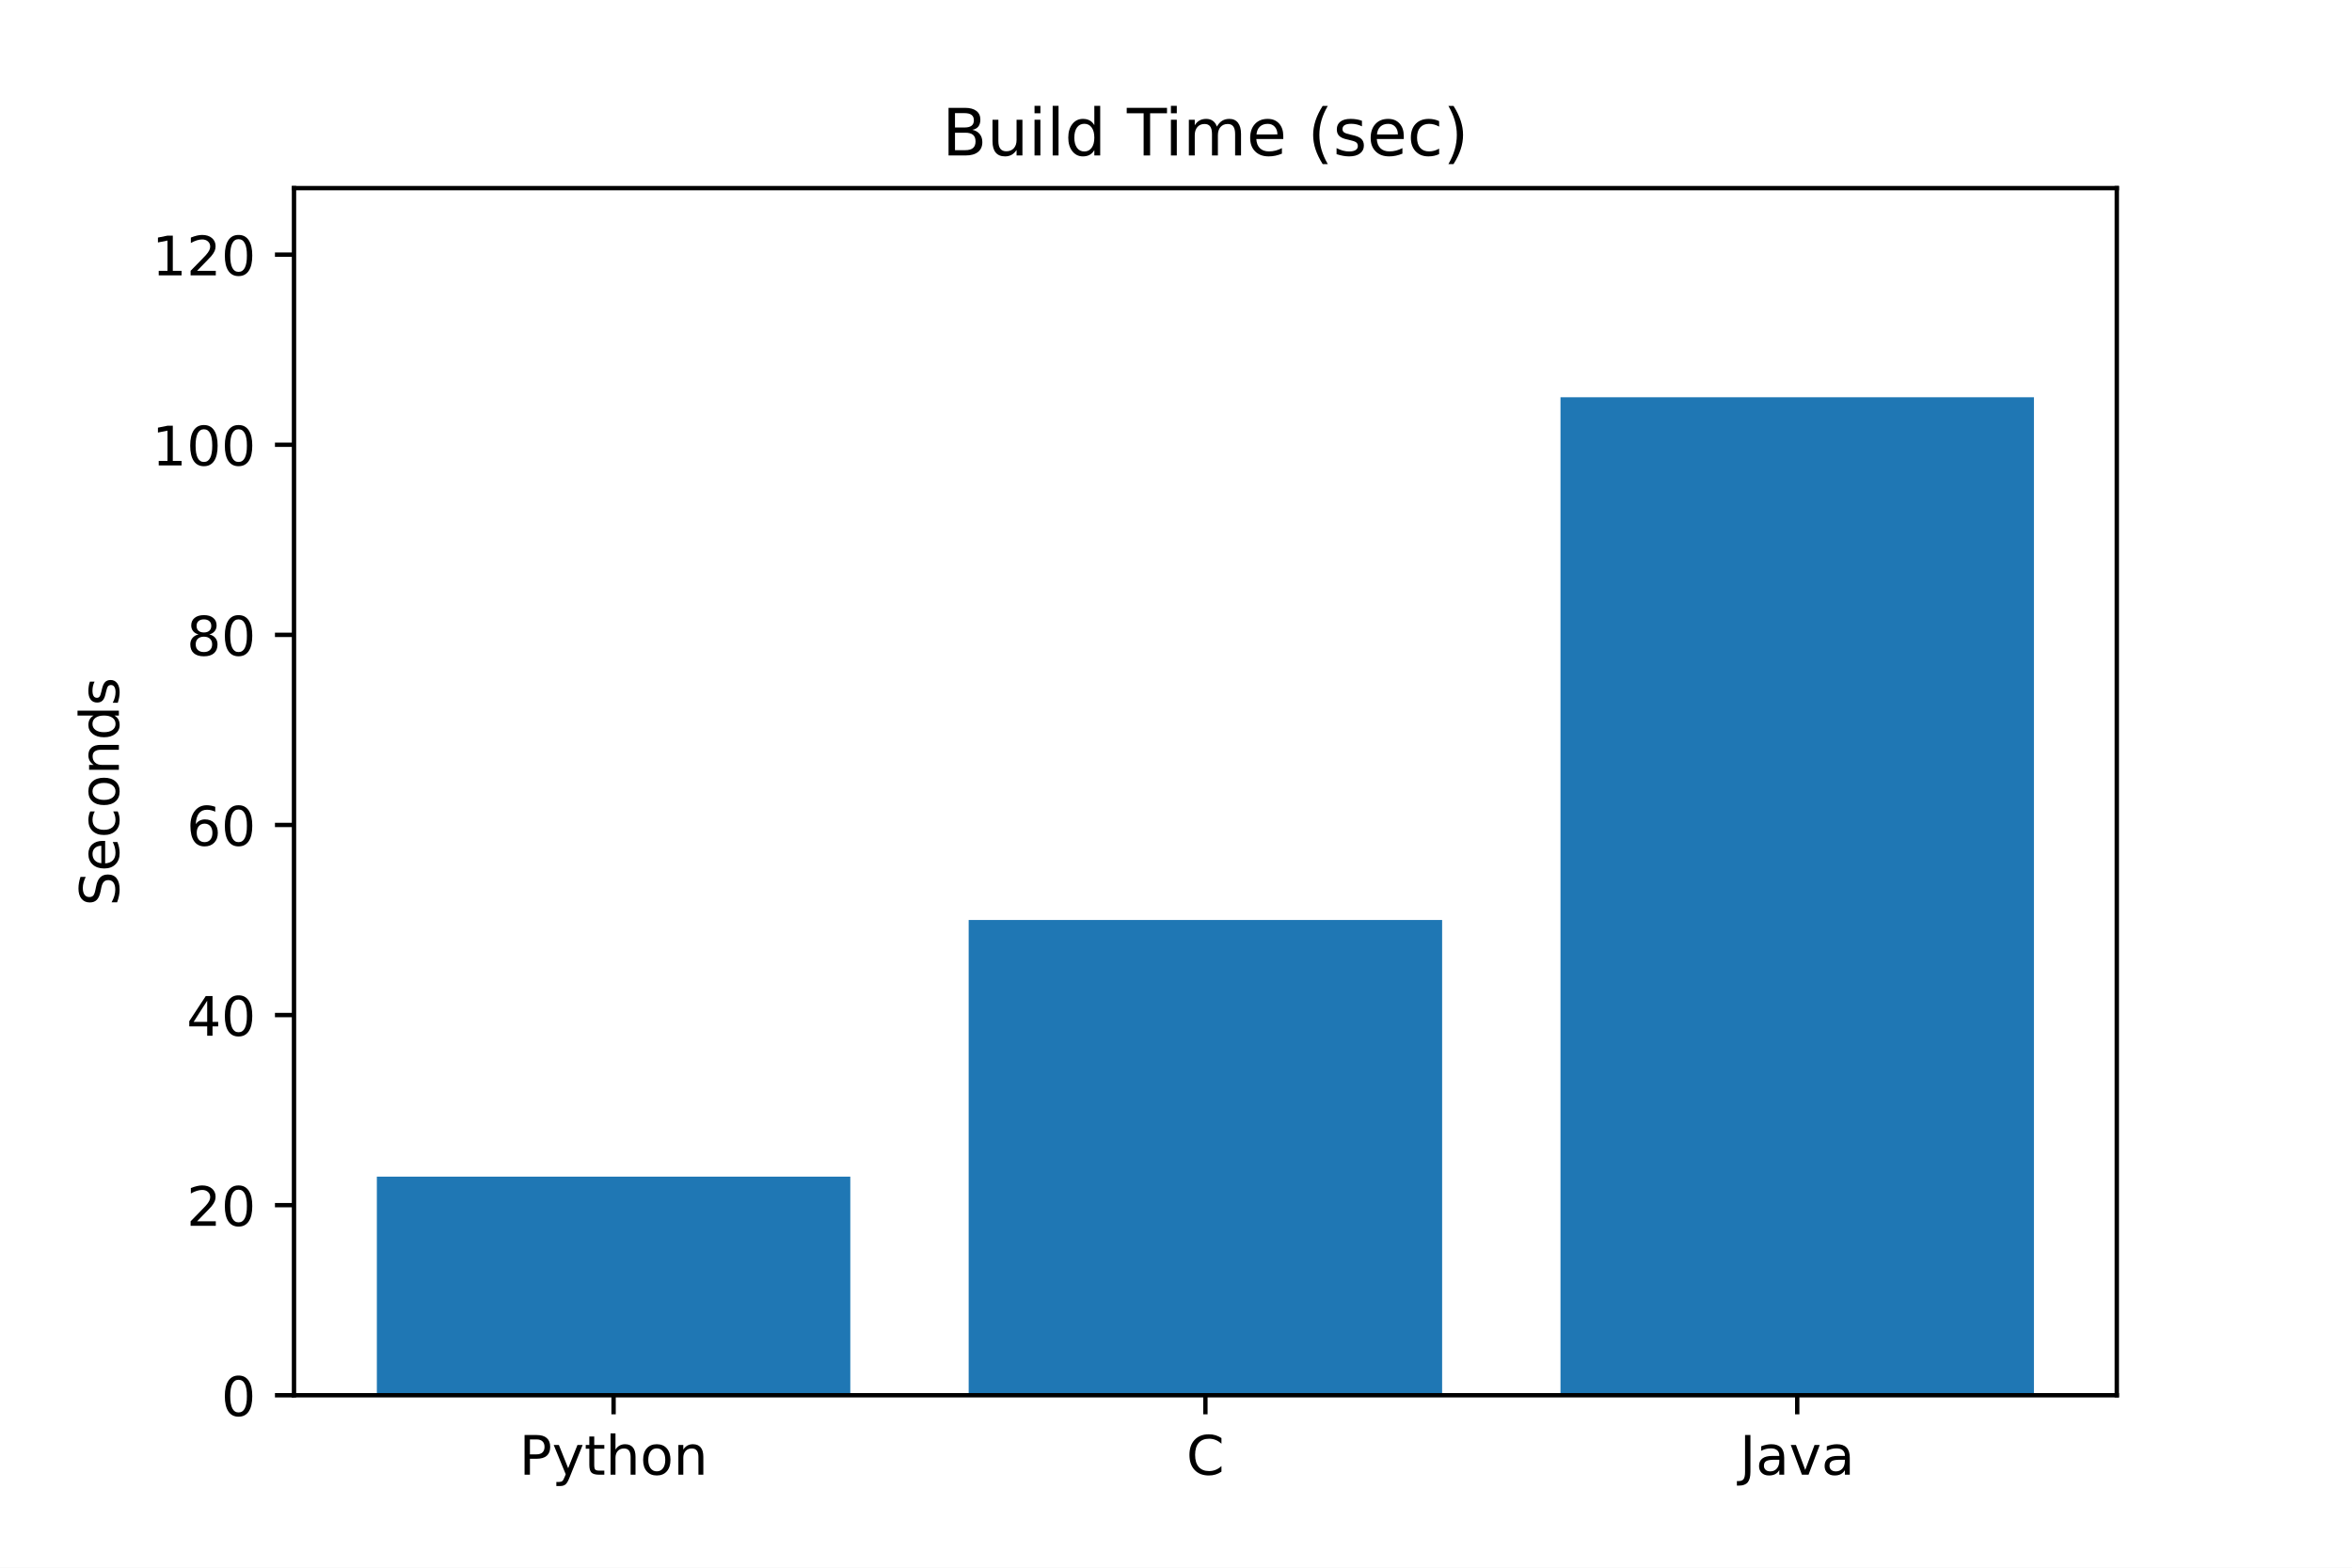
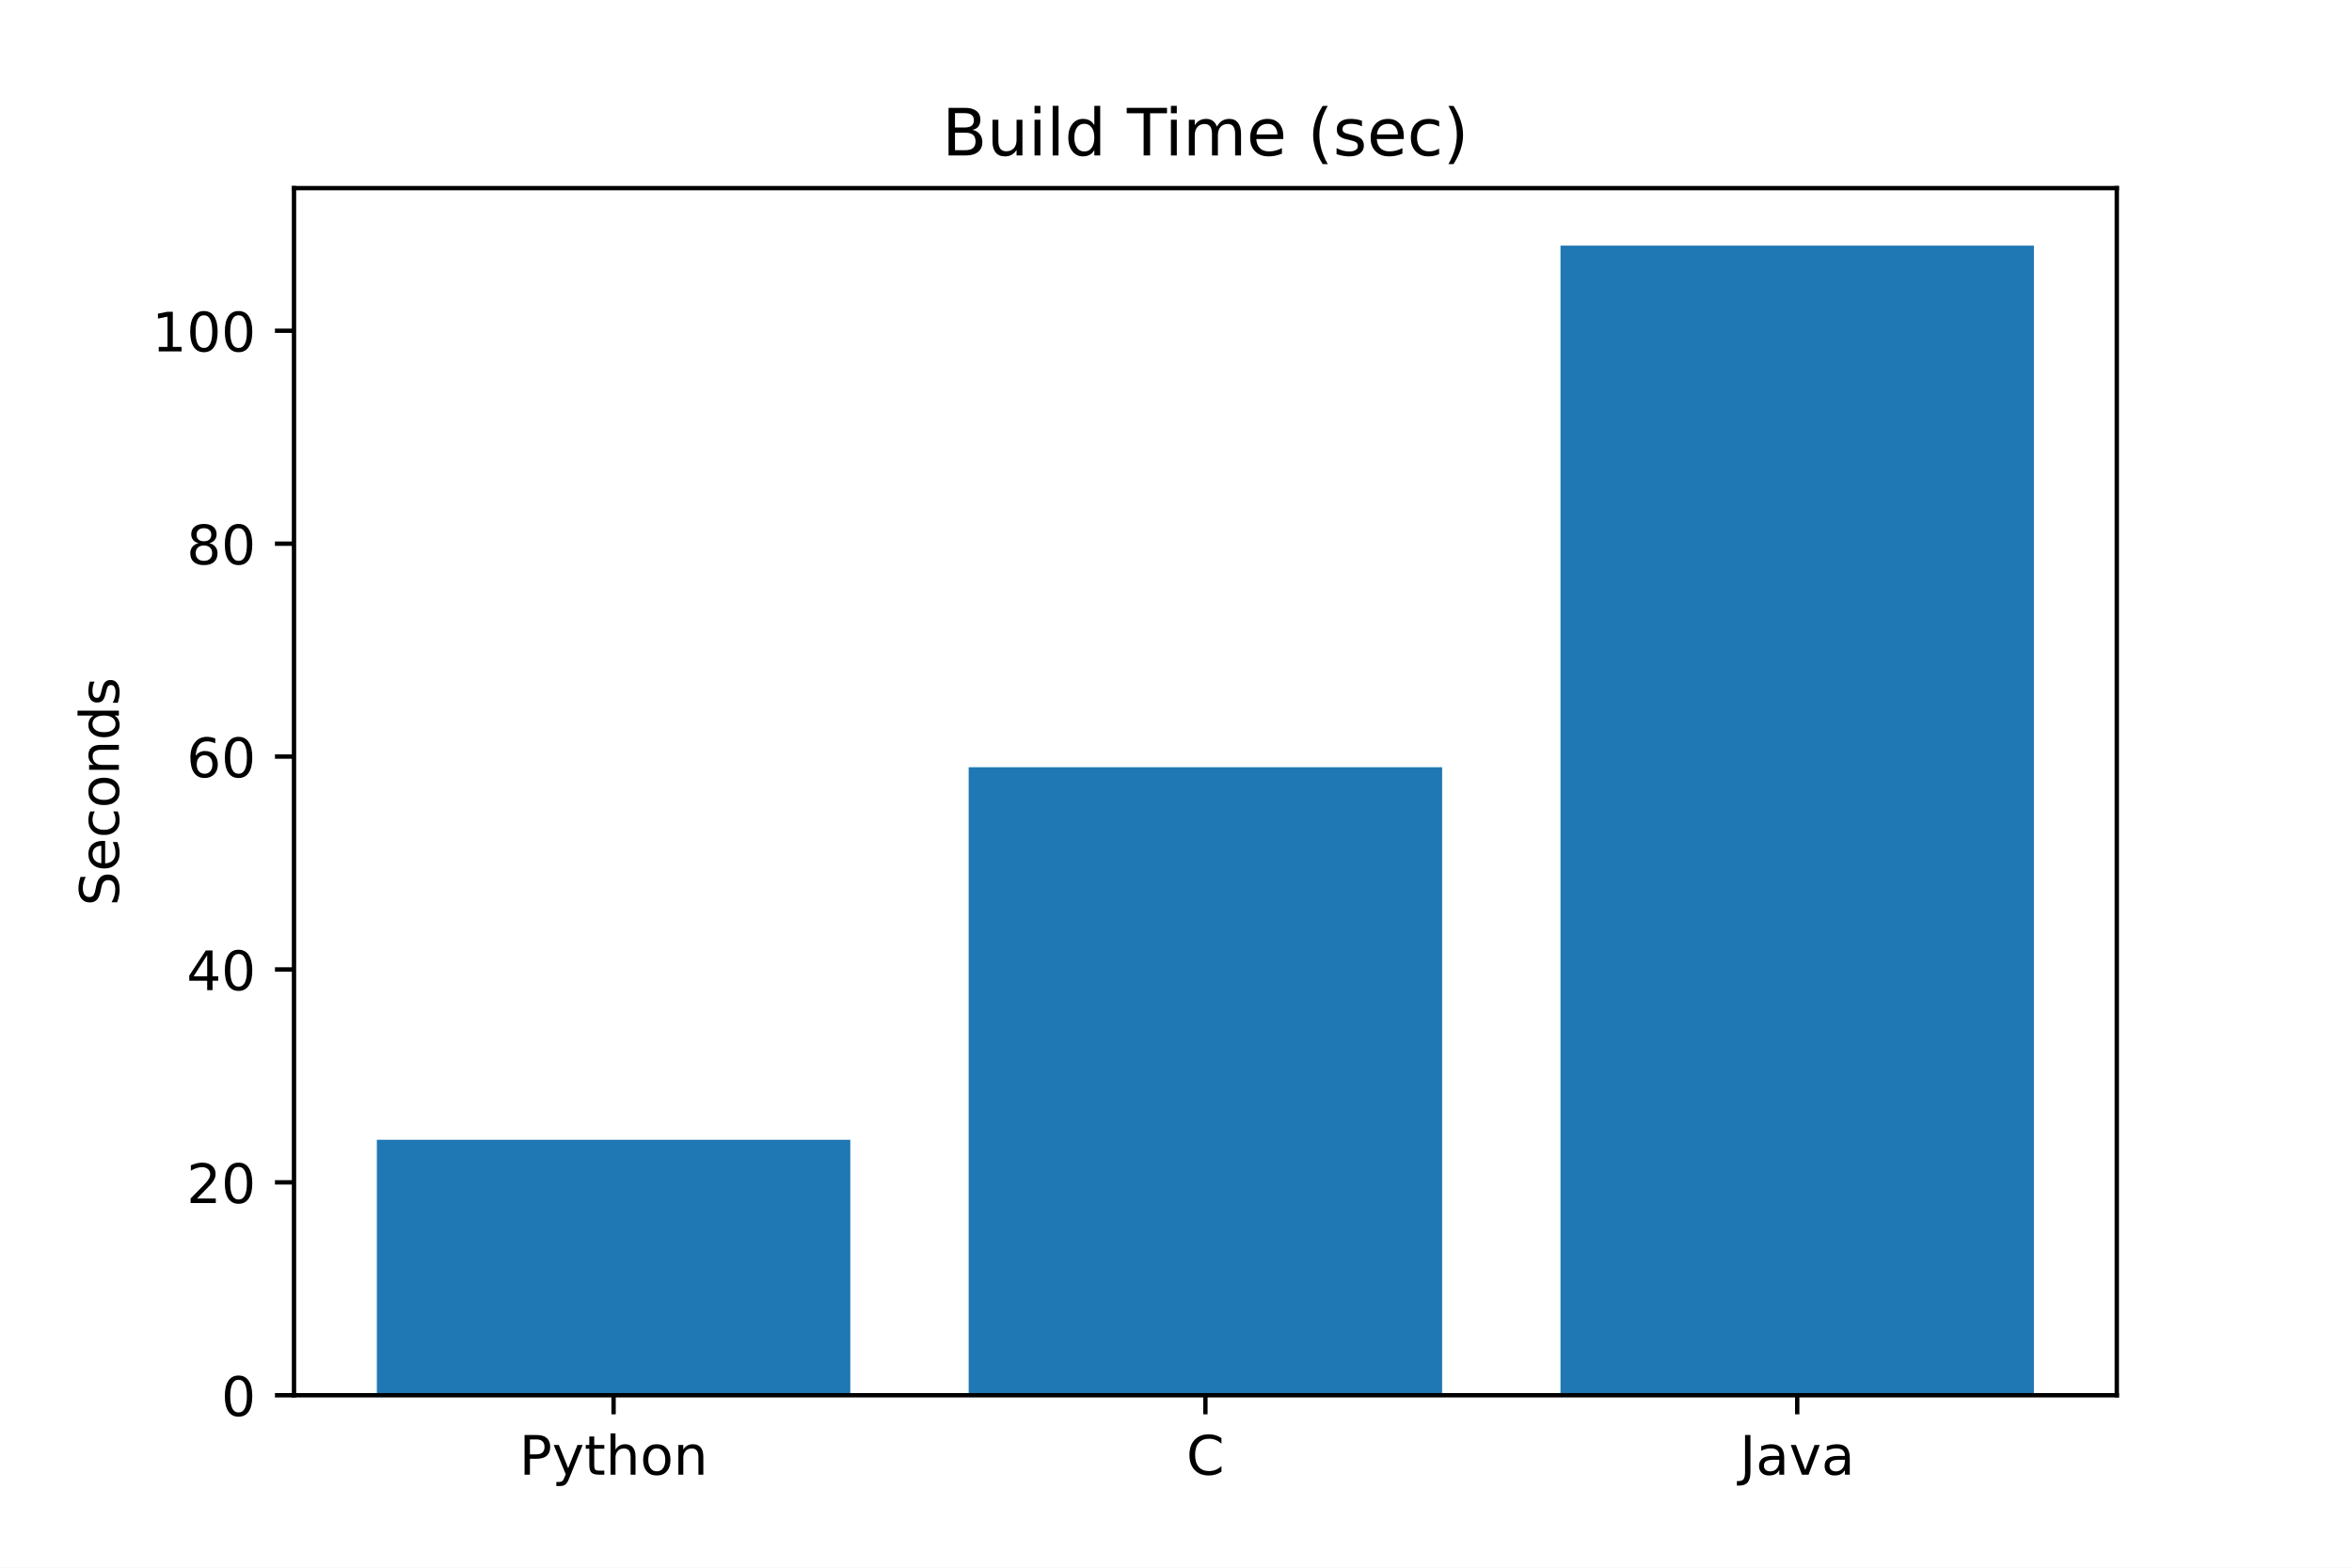
<svg xmlns="http://www.w3.org/2000/svg" xmlns:xlink="http://www.w3.org/1999/xlink" width="432pt" height="288pt" viewBox="0 0 432 288" version="1.1">
  <defs>
    <style type="text/css">*{stroke-linejoin: round; stroke-linecap: butt}</style>
  </defs>
  <g id="figure_1">
    <g id="patch_1">
      <path d="M 0 288  L 432 288  L 432 0  L 0 0  z " style="fill: #ffffff" />
    </g>
    <g id="axes_1">
      <g id="patch_2">
        <path d="M 54 256.32  L 388.8 256.32  L 388.8 34.56  L 54 34.56  z " style="fill: #ffffff" />
      </g>
      <g id="patch_3">
-         <path d="M 69.218 256.32  L 156.179 256.32  L 156.179 216.159  L 69.218 216.159  z " clip-path="url(#p1577100b66)" style="fill: #1f77b4" />
+         <path d="M 69.218 256.32  L 156.179 256.32  L 156.179 209.387  L 69.218 209.387  z " clip-path="url(#pc691b774cc)" style="fill: #1f77b4" />
      </g>
      <g id="patch_4">
-         <path d="M 177.919 256.32  L 264.881 256.32  L 264.881 169.013  L 177.919 169.013  z " clip-path="url(#p1577100b66)" style="fill: #1f77b4" />
+         <path d="M 177.919 256.32  L 264.881 256.32  L 264.881 140.942  L 177.919 140.942  z " clip-path="url(#pc691b774cc)" style="fill: #1f77b4" />
      </g>
      <g id="patch_5">
-         <path d="M 286.621 256.32  L 373.582 256.32  L 373.582 72.975  L 286.621 72.975  z " clip-path="url(#p1577100b66)" style="fill: #1f77b4" />
+         <path d="M 286.621 256.32  L 373.582 256.32  L 373.582 45.12  L 286.621 45.12  z " clip-path="url(#pc691b774cc)" style="fill: #1f77b4" />
      </g>
      <g id="matplotlib.axis_1">
        <g id="xtick_1">
          <g id="line2d_1">
            <defs>
-               <path id="me88d0c45ed" d="M 0 0  L 0 3.5  " style="stroke: #000000; stroke-width: 0.8" />
+               <path id="mcff248bf39" d="M 0 0  L 0 3.5  " style="stroke: #000000; stroke-width: 0.8" />
            </defs>
            <g>
-               <use xlink:href="#me88d0c45ed" x="112.699" y="256.32" style="stroke: #000000; stroke-width: 0.8" />
+               <use xlink:href="#mcff248bf39" x="112.699" y="256.32" style="stroke: #000000; stroke-width: 0.8" />
            </g>
          </g>
          <g id="text_1">
            <g transform="translate(95.36745 270.9184) scale(0.1 -0.1)">
              <defs>
                <path id="DejaVuSans-50" d="M 1259 4147  L 1259 2394  L 2053 2394  Q 2494 2394 2734 2622  Q 2975 2850 2975 3272  Q 2975 3691 2734 3919  Q 2494 4147 2053 4147  L 1259 4147  z M 628 4666  L 2053 4666  Q 2838 4666 3239 4311  Q 3641 3956 3641 3272  Q 3641 2581 3239 2228  Q 2838 1875 2053 1875  L 1259 1875  L 1259 0  L 628 0  L 628 4666  z " transform="scale(0.015625)" />
                <path id="DejaVuSans-79" d="M 2059 -325  Q 1816 -950 1584 -1140  Q 1353 -1331 966 -1331  L 506 -1331  L 506 -850  L 844 -850  Q 1081 -850 1212 -737  Q 1344 -625 1503 -206  L 1606 56  L 191 3500  L 800 3500  L 1894 763  L 2988 3500  L 3597 3500  L 2059 -325  z " transform="scale(0.015625)" />
                <path id="DejaVuSans-74" d="M 1172 4494  L 1172 3500  L 2356 3500  L 2356 3053  L 1172 3053  L 1172 1153  Q 1172 725 1289 603  Q 1406 481 1766 481  L 2356 481  L 2356 0  L 1766 0  Q 1100 0 847 248  Q 594 497 594 1153  L 594 3053  L 172 3053  L 172 3500  L 594 3500  L 594 4494  L 1172 4494  z " transform="scale(0.015625)" />
                <path id="DejaVuSans-68" d="M 3513 2113  L 3513 0  L 2938 0  L 2938 2094  Q 2938 2591 2744 2837  Q 2550 3084 2163 3084  Q 1697 3084 1428 2787  Q 1159 2491 1159 1978  L 1159 0  L 581 0  L 581 4863  L 1159 4863  L 1159 2956  Q 1366 3272 1645 3428  Q 1925 3584 2291 3584  Q 2894 3584 3203 3211  Q 3513 2838 3513 2113  z " transform="scale(0.015625)" />
                <path id="DejaVuSans-6f" d="M 1959 3097  Q 1497 3097 1228 2736  Q 959 2375 959 1747  Q 959 1119 1226 758  Q 1494 397 1959 397  Q 2419 397 2687 759  Q 2956 1122 2956 1747  Q 2956 2369 2687 2733  Q 2419 3097 1959 3097  z M 1959 3584  Q 2709 3584 3137 3096  Q 3566 2609 3566 1747  Q 3566 888 3137 398  Q 2709 -91 1959 -91  Q 1206 -91 779 398  Q 353 888 353 1747  Q 353 2609 779 3096  Q 1206 3584 1959 3584  z " transform="scale(0.015625)" />
                <path id="DejaVuSans-6e" d="M 3513 2113  L 3513 0  L 2938 0  L 2938 2094  Q 2938 2591 2744 2837  Q 2550 3084 2163 3084  Q 1697 3084 1428 2787  Q 1159 2491 1159 1978  L 1159 0  L 581 0  L 581 3500  L 1159 3500  L 1159 2956  Q 1366 3272 1645 3428  Q 1925 3584 2291 3584  Q 2894 3584 3203 3211  Q 3513 2838 3513 2113  z " transform="scale(0.015625)" />
              </defs>
              <use xlink:href="#DejaVuSans-50" />
              <use xlink:href="#DejaVuSans-79" transform="translate(60.30273 0)" />
              <use xlink:href="#DejaVuSans-74" transform="translate(119.4824 0)" />
              <use xlink:href="#DejaVuSans-68" transform="translate(158.6914 0)" />
              <use xlink:href="#DejaVuSans-6f" transform="translate(222.0703 0)" />
              <use xlink:href="#DejaVuSans-6e" transform="translate(283.252 0)" />
            </g>
          </g>
        </g>
        <g id="xtick_2">
          <g id="line2d_2">
            <g>
-               <use xlink:href="#me88d0c45ed" x="221.4" y="256.32" style="stroke: #000000; stroke-width: 0.8" />
+               <use xlink:href="#mcff248bf39" x="221.4" y="256.32" style="stroke: #000000; stroke-width: 0.8" />
            </g>
          </g>
          <g id="text_2">
            <g transform="translate(217.9086 270.9184) scale(0.1 -0.1)">
              <defs>
                <path id="DejaVuSans-43" d="M 4122 4306  L 4122 3641  Q 3803 3938 3442 4084  Q 3081 4231 2675 4231  Q 1875 4231 1450 3742  Q 1025 3253 1025 2328  Q 1025 1406 1450 917  Q 1875 428 2675 428  Q 3081 428 3442 575  Q 3803 722 4122 1019  L 4122 359  Q 3791 134 3420 21  Q 3050 -91 2638 -91  Q 1578 -91 968 557  Q 359 1206 359 2328  Q 359 3453 968 4101  Q 1578 4750 2638 4750  Q 3056 4750 3426 4639  Q 3797 4528 4122 4306  z " transform="scale(0.015625)" />
              </defs>
              <use xlink:href="#DejaVuSans-43" />
            </g>
          </g>
        </g>
        <g id="xtick_3">
          <g id="line2d_3">
            <g>
-               <use xlink:href="#me88d0c45ed" x="330.101" y="256.32" style="stroke: #000000; stroke-width: 0.8" />
+               <use xlink:href="#mcff248bf39" x="330.101" y="256.32" style="stroke: #000000; stroke-width: 0.8" />
            </g>
          </g>
          <g id="text_3">
            <g transform="translate(319.5388 270.9184) scale(0.1 -0.1)">
              <defs>
                <path id="DejaVuSans-4a" d="M 628 4666  L 1259 4666  L 1259 325  Q 1259 -519 939 -900  Q 619 -1281 -91 -1281  L -331 -1281  L -331 -750  L -134 -750  Q 284 -750 456 -515  Q 628 -281 628 325  L 628 4666  z " transform="scale(0.015625)" />
                <path id="DejaVuSans-61" d="M 2194 1759  Q 1497 1759 1228 1600  Q 959 1441 959 1056  Q 959 750 1161 570  Q 1363 391 1709 391  Q 2188 391 2477 730  Q 2766 1069 2766 1631  L 2766 1759  L 2194 1759  z M 3341 1997  L 3341 0  L 2766 0  L 2766 531  Q 2569 213 2275 61  Q 1981 -91 1556 -91  Q 1019 -91 701 211  Q 384 513 384 1019  Q 384 1609 779 1909  Q 1175 2209 1959 2209  L 2766 2209  L 2766 2266  Q 2766 2663 2505 2880  Q 2244 3097 1772 3097  Q 1472 3097 1187 3025  Q 903 2953 641 2809  L 641 3341  Q 956 3463 1253 3523  Q 1550 3584 1831 3584  Q 2591 3584 2966 3190  Q 3341 2797 3341 1997  z " transform="scale(0.015625)" />
                <path id="DejaVuSans-76" d="M 191 3500  L 800 3500  L 1894 563  L 2988 3500  L 3597 3500  L 2284 0  L 1503 0  L 191 3500  z " transform="scale(0.015625)" />
              </defs>
              <use xlink:href="#DejaVuSans-4a" />
              <use xlink:href="#DejaVuSans-61" transform="translate(29.49219 0)" />
              <use xlink:href="#DejaVuSans-76" transform="translate(90.77148 0)" />
              <use xlink:href="#DejaVuSans-61" transform="translate(149.9512 0)" />
            </g>
          </g>
        </g>
      </g>
      <g id="matplotlib.axis_2">
        <g id="ytick_1">
          <g id="line2d_4">
            <defs>
-               <path id="me31474c79d" d="M 0 0  L -3.5 0  " style="stroke: #000000; stroke-width: 0.8" />
+               <path id="m68a45193e7" d="M 0 0  L -3.5 0  " style="stroke: #000000; stroke-width: 0.8" />
            </defs>
            <g>
-               <use xlink:href="#me31474c79d" x="54" y="256.32" style="stroke: #000000; stroke-width: 0.8" />
+               <use xlink:href="#m68a45193e7" x="54" y="256.32" style="stroke: #000000; stroke-width: 0.8" />
            </g>
          </g>
          <g id="text_4">
            <g transform="translate(40.6375 260.1192) scale(0.1 -0.1)">
              <defs>
                <path id="DejaVuSans-30" d="M 2034 4250  Q 1547 4250 1301 3770  Q 1056 3291 1056 2328  Q 1056 1369 1301 889  Q 1547 409 2034 409  Q 2525 409 2770 889  Q 3016 1369 3016 2328  Q 3016 3291 2770 3770  Q 2525 4250 2034 4250  z M 2034 4750  Q 2819 4750 3233 4129  Q 3647 3509 3647 2328  Q 3647 1150 3233 529  Q 2819 -91 2034 -91  Q 1250 -91 836 529  Q 422 1150 422 2328  Q 422 3509 836 4129  Q 1250 4750 2034 4750  z " transform="scale(0.015625)" />
              </defs>
              <use xlink:href="#DejaVuSans-30" />
            </g>
          </g>
        </g>
        <g id="ytick_2">
          <g id="line2d_5">
            <g>
-               <use xlink:href="#me31474c79d" x="54" y="221.397" style="stroke: #000000; stroke-width: 0.8" />
+               <use xlink:href="#m68a45193e7" x="54" y="217.209" style="stroke: #000000; stroke-width: 0.8" />
            </g>
          </g>
          <g id="text_5">
-             <g transform="translate(34.275 225.1964) scale(0.1 -0.1)">
+             <g transform="translate(34.275 221.0081) scale(0.1 -0.1)">
              <defs>
                <path id="DejaVuSans-32" d="M 1228 531  L 3431 531  L 3431 0  L 469 0  L 469 531  Q 828 903 1448 1529  Q 2069 2156 2228 2338  Q 2531 2678 2651 2914  Q 2772 3150 2772 3378  Q 2772 3750 2511 3984  Q 2250 4219 1831 4219  Q 1534 4219 1204 4116  Q 875 4013 500 3803  L 500 4441  Q 881 4594 1212 4672  Q 1544 4750 1819 4750  Q 2544 4750 2975 4387  Q 3406 4025 3406 3419  Q 3406 3131 3298 2873  Q 3191 2616 2906 2266  Q 2828 2175 2409 1742  Q 1991 1309 1228 531  z " transform="scale(0.015625)" />
              </defs>
              <use xlink:href="#DejaVuSans-32" />
              <use xlink:href="#DejaVuSans-30" transform="translate(63.62305 0)" />
            </g>
          </g>
        </g>
        <g id="ytick_3">
          <g id="line2d_6">
            <g>
-               <use xlink:href="#me31474c79d" x="54" y="186.474" style="stroke: #000000; stroke-width: 0.8" />
+               <use xlink:href="#m68a45193e7" x="54" y="178.098" style="stroke: #000000; stroke-width: 0.8" />
            </g>
          </g>
          <g id="text_6">
-             <g transform="translate(34.275 190.2735) scale(0.1 -0.1)">
+             <g transform="translate(34.275 181.897) scale(0.1 -0.1)">
              <defs>
                <path id="DejaVuSans-34" d="M 2419 4116  L 825 1625  L 2419 1625  L 2419 4116  z M 2253 4666  L 3047 4666  L 3047 1625  L 3713 1625  L 3713 1100  L 3047 1100  L 3047 0  L 2419 0  L 2419 1100  L 313 1100  L 313 1709  L 2253 4666  z " transform="scale(0.015625)" />
              </defs>
              <use xlink:href="#DejaVuSans-34" />
              <use xlink:href="#DejaVuSans-30" transform="translate(63.62305 0)" />
            </g>
          </g>
        </g>
        <g id="ytick_4">
          <g id="line2d_7">
            <g>
-               <use xlink:href="#me31474c79d" x="54" y="151.551" style="stroke: #000000; stroke-width: 0.8" />
+               <use xlink:href="#m68a45193e7" x="54" y="138.987" style="stroke: #000000; stroke-width: 0.8" />
            </g>
          </g>
          <g id="text_7">
-             <g transform="translate(34.275 155.3507) scale(0.1 -0.1)">
+             <g transform="translate(34.275 142.7859) scale(0.1 -0.1)">
              <defs>
                <path id="DejaVuSans-36" d="M 2113 2584  Q 1688 2584 1439 2293  Q 1191 2003 1191 1497  Q 1191 994 1439 701  Q 1688 409 2113 409  Q 2538 409 2786 701  Q 3034 994 3034 1497  Q 3034 2003 2786 2293  Q 2538 2584 2113 2584  z M 3366 4563  L 3366 3988  Q 3128 4100 2886 4159  Q 2644 4219 2406 4219  Q 1781 4219 1451 3797  Q 1122 3375 1075 2522  Q 1259 2794 1537 2939  Q 1816 3084 2150 3084  Q 2853 3084 3261 2657  Q 3669 2231 3669 1497  Q 3669 778 3244 343  Q 2819 -91 2113 -91  Q 1303 -91 875 529  Q 447 1150 447 2328  Q 447 3434 972 4092  Q 1497 4750 2381 4750  Q 2619 4750 2861 4703  Q 3103 4656 3366 4563  z " transform="scale(0.015625)" />
              </defs>
              <use xlink:href="#DejaVuSans-36" />
              <use xlink:href="#DejaVuSans-30" transform="translate(63.62305 0)" />
            </g>
          </g>
        </g>
        <g id="ytick_5">
          <g id="line2d_8">
            <g>
-               <use xlink:href="#me31474c79d" x="54" y="116.629" style="stroke: #000000; stroke-width: 0.8" />
+               <use xlink:href="#m68a45193e7" x="54" y="99.876" style="stroke: #000000; stroke-width: 0.8" />
            </g>
          </g>
          <g id="text_8">
-             <g transform="translate(34.275 120.4279) scale(0.1 -0.1)">
+             <g transform="translate(34.275 103.6748) scale(0.1 -0.1)">
              <defs>
                <path id="DejaVuSans-38" d="M 2034 2216  Q 1584 2216 1326 1975  Q 1069 1734 1069 1313  Q 1069 891 1326 650  Q 1584 409 2034 409  Q 2484 409 2743 651  Q 3003 894 3003 1313  Q 3003 1734 2745 1975  Q 2488 2216 2034 2216  z M 1403 2484  Q 997 2584 770 2862  Q 544 3141 544 3541  Q 544 4100 942 4425  Q 1341 4750 2034 4750  Q 2731 4750 3128 4425  Q 3525 4100 3525 3541  Q 3525 3141 3298 2862  Q 3072 2584 2669 2484  Q 3125 2378 3379 2068  Q 3634 1759 3634 1313  Q 3634 634 3220 271  Q 2806 -91 2034 -91  Q 1263 -91 848 271  Q 434 634 434 1313  Q 434 1759 690 2068  Q 947 2378 1403 2484  z M 1172 3481  Q 1172 3119 1398 2916  Q 1625 2713 2034 2713  Q 2441 2713 2670 2916  Q 2900 3119 2900 3481  Q 2900 3844 2670 4047  Q 2441 4250 2034 4250  Q 1625 4250 1398 4047  Q 1172 3844 1172 3481  z " transform="scale(0.015625)" />
              </defs>
              <use xlink:href="#DejaVuSans-38" />
              <use xlink:href="#DejaVuSans-30" transform="translate(63.62305 0)" />
            </g>
          </g>
        </g>
        <g id="ytick_6">
          <g id="line2d_9">
            <g>
-               <use xlink:href="#me31474c79d" x="54" y="81.706" style="stroke: #000000; stroke-width: 0.8" />
+               <use xlink:href="#m68a45193e7" x="54" y="60.764" style="stroke: #000000; stroke-width: 0.8" />
            </g>
          </g>
          <g id="text_9">
-             <g transform="translate(27.9125 85.50505) scale(0.1 -0.1)">
+             <g transform="translate(27.9125 64.56366) scale(0.1 -0.1)">
              <defs>
                <path id="DejaVuSans-31" d="M 794 531  L 1825 531  L 1825 4091  L 703 3866  L 703 4441  L 1819 4666  L 2450 4666  L 2450 531  L 3481 531  L 3481 0  L 794 0  L 794 531  z " transform="scale(0.015625)" />
              </defs>
              <use xlink:href="#DejaVuSans-31" />
              <use xlink:href="#DejaVuSans-30" transform="translate(63.62305 0)" />
              <use xlink:href="#DejaVuSans-30" transform="translate(127.2461 0)" />
            </g>
          </g>
        </g>
-         <g id="ytick_7">
-           <g id="line2d_10">
-             <g>
-               <use xlink:href="#me31474c79d" x="54" y="46.783" style="stroke: #000000; stroke-width: 0.8" />
-             </g>
-           </g>
-           <g id="text_10">
-             <g transform="translate(27.9125 50.58221) scale(0.1 -0.1)">
-               <use xlink:href="#DejaVuSans-31" />
-               <use xlink:href="#DejaVuSans-32" transform="translate(63.62305 0)" />
-               <use xlink:href="#DejaVuSans-30" transform="translate(127.2461 0)" />
-             </g>
-           </g>
-         </g>
-         <g id="text_11">
+         <g id="text_10">
          <g transform="translate(21.83281 166.447) rotate(-90) scale(0.1 -0.1)">
            <defs>
              <path id="DejaVuSans-53" d="M 3425 4513  L 3425 3897  Q 3066 4069 2747 4153  Q 2428 4238 2131 4238  Q 1616 4238 1336 4038  Q 1056 3838 1056 3469  Q 1056 3159 1242 3001  Q 1428 2844 1947 2747  L 2328 2669  Q 3034 2534 3370 2195  Q 3706 1856 3706 1288  Q 3706 609 3251 259  Q 2797 -91 1919 -91  Q 1588 -91 1214 -16  Q 841 59 441 206  L 441 856  Q 825 641 1194 531  Q 1563 422 1919 422  Q 2459 422 2753 634  Q 3047 847 3047 1241  Q 3047 1584 2836 1778  Q 2625 1972 2144 2069  L 1759 2144  Q 1053 2284 737 2584  Q 422 2884 422 3419  Q 422 4038 858 4394  Q 1294 4750 2059 4750  Q 2388 4750 2728 4690  Q 3069 4631 3425 4513  z " transform="scale(0.015625)" />
              <path id="DejaVuSans-65" d="M 3597 1894  L 3597 1613  L 953 1613  Q 991 1019 1311 708  Q 1631 397 2203 397  Q 2534 397 2845 478  Q 3156 559 3463 722  L 3463 178  Q 3153 47 2828 -22  Q 2503 -91 2169 -91  Q 1331 -91 842 396  Q 353 884 353 1716  Q 353 2575 817 3079  Q 1281 3584 2069 3584  Q 2775 3584 3186 3129  Q 3597 2675 3597 1894  z M 3022 2063  Q 3016 2534 2758 2815  Q 2500 3097 2075 3097  Q 1594 3097 1305 2825  Q 1016 2553 972 2059  L 3022 2063  z " transform="scale(0.015625)" />
              <path id="DejaVuSans-63" d="M 3122 3366  L 3122 2828  Q 2878 2963 2633 3030  Q 2388 3097 2138 3097  Q 1578 3097 1268 2742  Q 959 2388 959 1747  Q 959 1106 1268 751  Q 1578 397 2138 397  Q 2388 397 2633 464  Q 2878 531 3122 666  L 3122 134  Q 2881 22 2623 -34  Q 2366 -91 2075 -91  Q 1284 -91 818 406  Q 353 903 353 1747  Q 353 2603 823 3093  Q 1294 3584 2113 3584  Q 2378 3584 2631 3529  Q 2884 3475 3122 3366  z " transform="scale(0.015625)" />
              <path id="DejaVuSans-64" d="M 2906 2969  L 2906 4863  L 3481 4863  L 3481 0  L 2906 0  L 2906 525  Q 2725 213 2448 61  Q 2172 -91 1784 -91  Q 1150 -91 751 415  Q 353 922 353 1747  Q 353 2572 751 3078  Q 1150 3584 1784 3584  Q 2172 3584 2448 3432  Q 2725 3281 2906 2969  z M 947 1747  Q 947 1113 1208 752  Q 1469 391 1925 391  Q 2381 391 2643 752  Q 2906 1113 2906 1747  Q 2906 2381 2643 2742  Q 2381 3103 1925 3103  Q 1469 3103 1208 2742  Q 947 2381 947 1747  z " transform="scale(0.015625)" />
              <path id="DejaVuSans-73" d="M 2834 3397  L 2834 2853  Q 2591 2978 2328 3040  Q 2066 3103 1784 3103  Q 1356 3103 1142 2972  Q 928 2841 928 2578  Q 928 2378 1081 2264  Q 1234 2150 1697 2047  L 1894 2003  Q 2506 1872 2764 1633  Q 3022 1394 3022 966  Q 3022 478 2636 193  Q 2250 -91 1575 -91  Q 1294 -91 989 -36  Q 684 19 347 128  L 347 722  Q 666 556 975 473  Q 1284 391 1588 391  Q 1994 391 2212 530  Q 2431 669 2431 922  Q 2431 1156 2273 1281  Q 2116 1406 1581 1522  L 1381 1569  Q 847 1681 609 1914  Q 372 2147 372 2553  Q 372 3047 722 3315  Q 1072 3584 1716 3584  Q 2034 3584 2315 3537  Q 2597 3491 2834 3397  z " transform="scale(0.015625)" />
            </defs>
            <use xlink:href="#DejaVuSans-53" />
            <use xlink:href="#DejaVuSans-65" transform="translate(63.47656 0)" />
            <use xlink:href="#DejaVuSans-63" transform="translate(125 0)" />
            <use xlink:href="#DejaVuSans-6f" transform="translate(179.9805 0)" />
            <use xlink:href="#DejaVuSans-6e" transform="translate(241.1621 0)" />
            <use xlink:href="#DejaVuSans-64" transform="translate(304.541 0)" />
            <use xlink:href="#DejaVuSans-73" transform="translate(368.0176 0)" />
          </g>
        </g>
      </g>
      <g id="patch_6">
        <path d="M 54 256.32  L 54 34.56  " style="fill: none; stroke: #000000; stroke-width: 0.8; stroke-linejoin: miter; stroke-linecap: square" />
      </g>
      <g id="patch_7">
        <path d="M 388.8 256.32  L 388.8 34.56  " style="fill: none; stroke: #000000; stroke-width: 0.8; stroke-linejoin: miter; stroke-linecap: square" />
      </g>
      <g id="patch_8">
        <path d="M 54 256.32  L 388.8 256.32  " style="fill: none; stroke: #000000; stroke-width: 0.8; stroke-linejoin: miter; stroke-linecap: square" />
      </g>
      <g id="patch_9">
        <path d="M 54 34.56  L 388.8 34.56  " style="fill: none; stroke: #000000; stroke-width: 0.8; stroke-linejoin: miter; stroke-linecap: square" />
      </g>
-       <g id="text_12">
+       <g id="text_11">
        <g transform="translate(173.0456 28.56) scale(0.12 -0.12)">
          <defs>
            <path id="DejaVuSans-42" d="M 1259 2228  L 1259 519  L 2272 519  Q 2781 519 3026 730  Q 3272 941 3272 1375  Q 3272 1813 3026 2020  Q 2781 2228 2272 2228  L 1259 2228  z M 1259 4147  L 1259 2741  L 2194 2741  Q 2656 2741 2882 2914  Q 3109 3088 3109 3444  Q 3109 3797 2882 3972  Q 2656 4147 2194 4147  L 1259 4147  z M 628 4666  L 2241 4666  Q 2963 4666 3353 4366  Q 3744 4066 3744 3513  Q 3744 3084 3544 2831  Q 3344 2578 2956 2516  Q 3422 2416 3680 2098  Q 3938 1781 3938 1306  Q 3938 681 3513 340  Q 3088 0 2303 0  L 628 0  L 628 4666  z " transform="scale(0.015625)" />
            <path id="DejaVuSans-75" d="M 544 1381  L 544 3500  L 1119 3500  L 1119 1403  Q 1119 906 1312 657  Q 1506 409 1894 409  Q 2359 409 2629 706  Q 2900 1003 2900 1516  L 2900 3500  L 3475 3500  L 3475 0  L 2900 0  L 2900 538  Q 2691 219 2414 64  Q 2138 -91 1772 -91  Q 1169 -91 856 284  Q 544 659 544 1381  z M 1991 3584  L 1991 3584  z " transform="scale(0.015625)" />
            <path id="DejaVuSans-69" d="M 603 3500  L 1178 3500  L 1178 0  L 603 0  L 603 3500  z M 603 4863  L 1178 4863  L 1178 4134  L 603 4134  L 603 4863  z " transform="scale(0.015625)" />
            <path id="DejaVuSans-6c" d="M 603 4863  L 1178 4863  L 1178 0  L 603 0  L 603 4863  z " transform="scale(0.015625)" />
            <path id="DejaVuSans-20" transform="scale(0.015625)" />
            <path id="DejaVuSans-54" d="M -19 4666  L 3928 4666  L 3928 4134  L 2272 4134  L 2272 0  L 1638 0  L 1638 4134  L -19 4134  L -19 4666  z " transform="scale(0.015625)" />
            <path id="DejaVuSans-6d" d="M 3328 2828  Q 3544 3216 3844 3400  Q 4144 3584 4550 3584  Q 5097 3584 5394 3201  Q 5691 2819 5691 2113  L 5691 0  L 5113 0  L 5113 2094  Q 5113 2597 4934 2840  Q 4756 3084 4391 3084  Q 3944 3084 3684 2787  Q 3425 2491 3425 1978  L 3425 0  L 2847 0  L 2847 2094  Q 2847 2600 2669 2842  Q 2491 3084 2119 3084  Q 1678 3084 1418 2786  Q 1159 2488 1159 1978  L 1159 0  L 581 0  L 581 3500  L 1159 3500  L 1159 2956  Q 1356 3278 1631 3431  Q 1906 3584 2284 3584  Q 2666 3584 2933 3390  Q 3200 3197 3328 2828  z " transform="scale(0.015625)" />
            <path id="DejaVuSans-28" d="M 1984 4856  Q 1566 4138 1362 3434  Q 1159 2731 1159 2009  Q 1159 1288 1364 580  Q 1569 -128 1984 -844  L 1484 -844  Q 1016 -109 783 600  Q 550 1309 550 2009  Q 550 2706 781 3412  Q 1013 4119 1484 4856  L 1984 4856  z " transform="scale(0.015625)" />
            <path id="DejaVuSans-29" d="M 513 4856  L 1013 4856  Q 1481 4119 1714 3412  Q 1947 2706 1947 2009  Q 1947 1309 1714 600  Q 1481 -109 1013 -844  L 513 -844  Q 928 -128 1133 580  Q 1338 1288 1338 2009  Q 1338 2731 1133 3434  Q 928 4138 513 4856  z " transform="scale(0.015625)" />
          </defs>
          <use xlink:href="#DejaVuSans-42" />
          <use xlink:href="#DejaVuSans-75" transform="translate(68.60352 0)" />
          <use xlink:href="#DejaVuSans-69" transform="translate(131.9824 0)" />
          <use xlink:href="#DejaVuSans-6c" transform="translate(159.7656 0)" />
          <use xlink:href="#DejaVuSans-64" transform="translate(187.5488 0)" />
          <use xlink:href="#DejaVuSans-20" transform="translate(251.0254 0)" />
          <use xlink:href="#DejaVuSans-54" transform="translate(282.8125 0)" />
          <use xlink:href="#DejaVuSans-69" transform="translate(340.7715 0)" />
          <use xlink:href="#DejaVuSans-6d" transform="translate(368.5547 0)" />
          <use xlink:href="#DejaVuSans-65" transform="translate(465.9668 0)" />
          <use xlink:href="#DejaVuSans-20" transform="translate(527.4902 0)" />
          <use xlink:href="#DejaVuSans-28" transform="translate(559.2773 0)" />
          <use xlink:href="#DejaVuSans-73" transform="translate(598.291 0)" />
          <use xlink:href="#DejaVuSans-65" transform="translate(650.3906 0)" />
          <use xlink:href="#DejaVuSans-63" transform="translate(711.9141 0)" />
          <use xlink:href="#DejaVuSans-29" transform="translate(766.8945 0)" />
        </g>
      </g>
    </g>
  </g>
  <defs>
-     <clipPath id="p1577100b66">
+     <clipPath id="pc691b774cc">
      <rect x="54" y="34.56" width="334.8" height="221.76" />
    </clipPath>
  </defs>
</svg>
